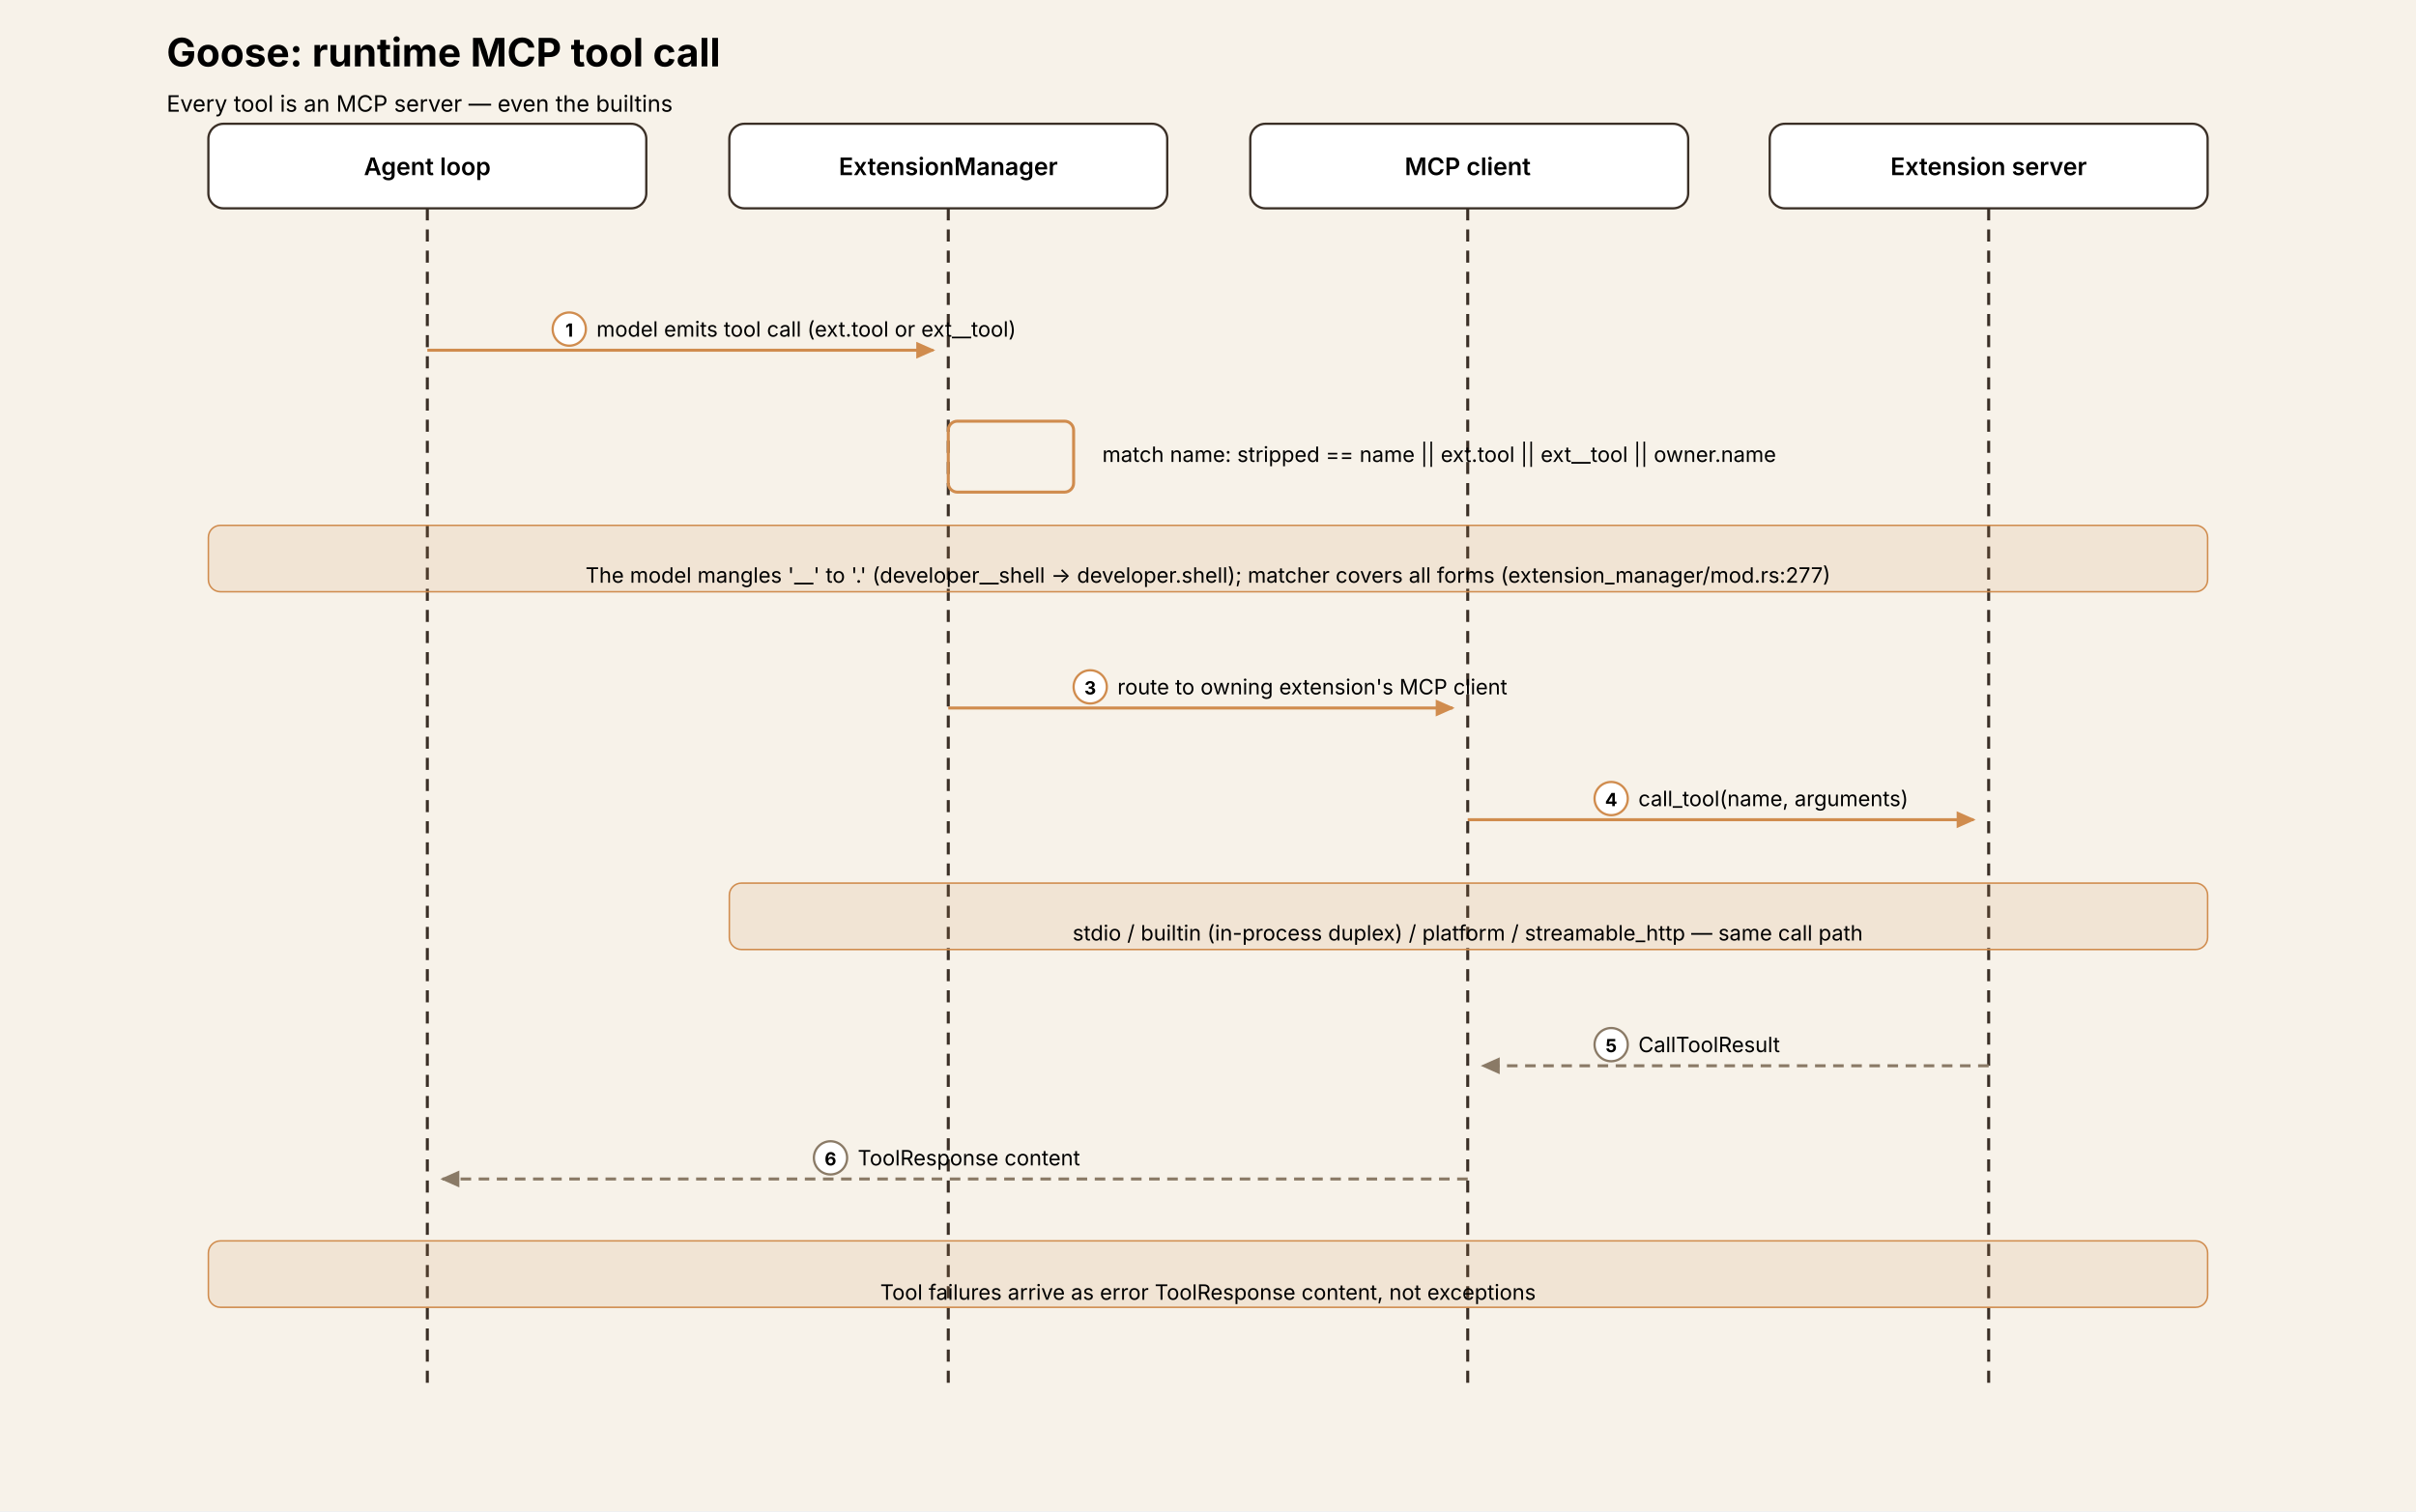
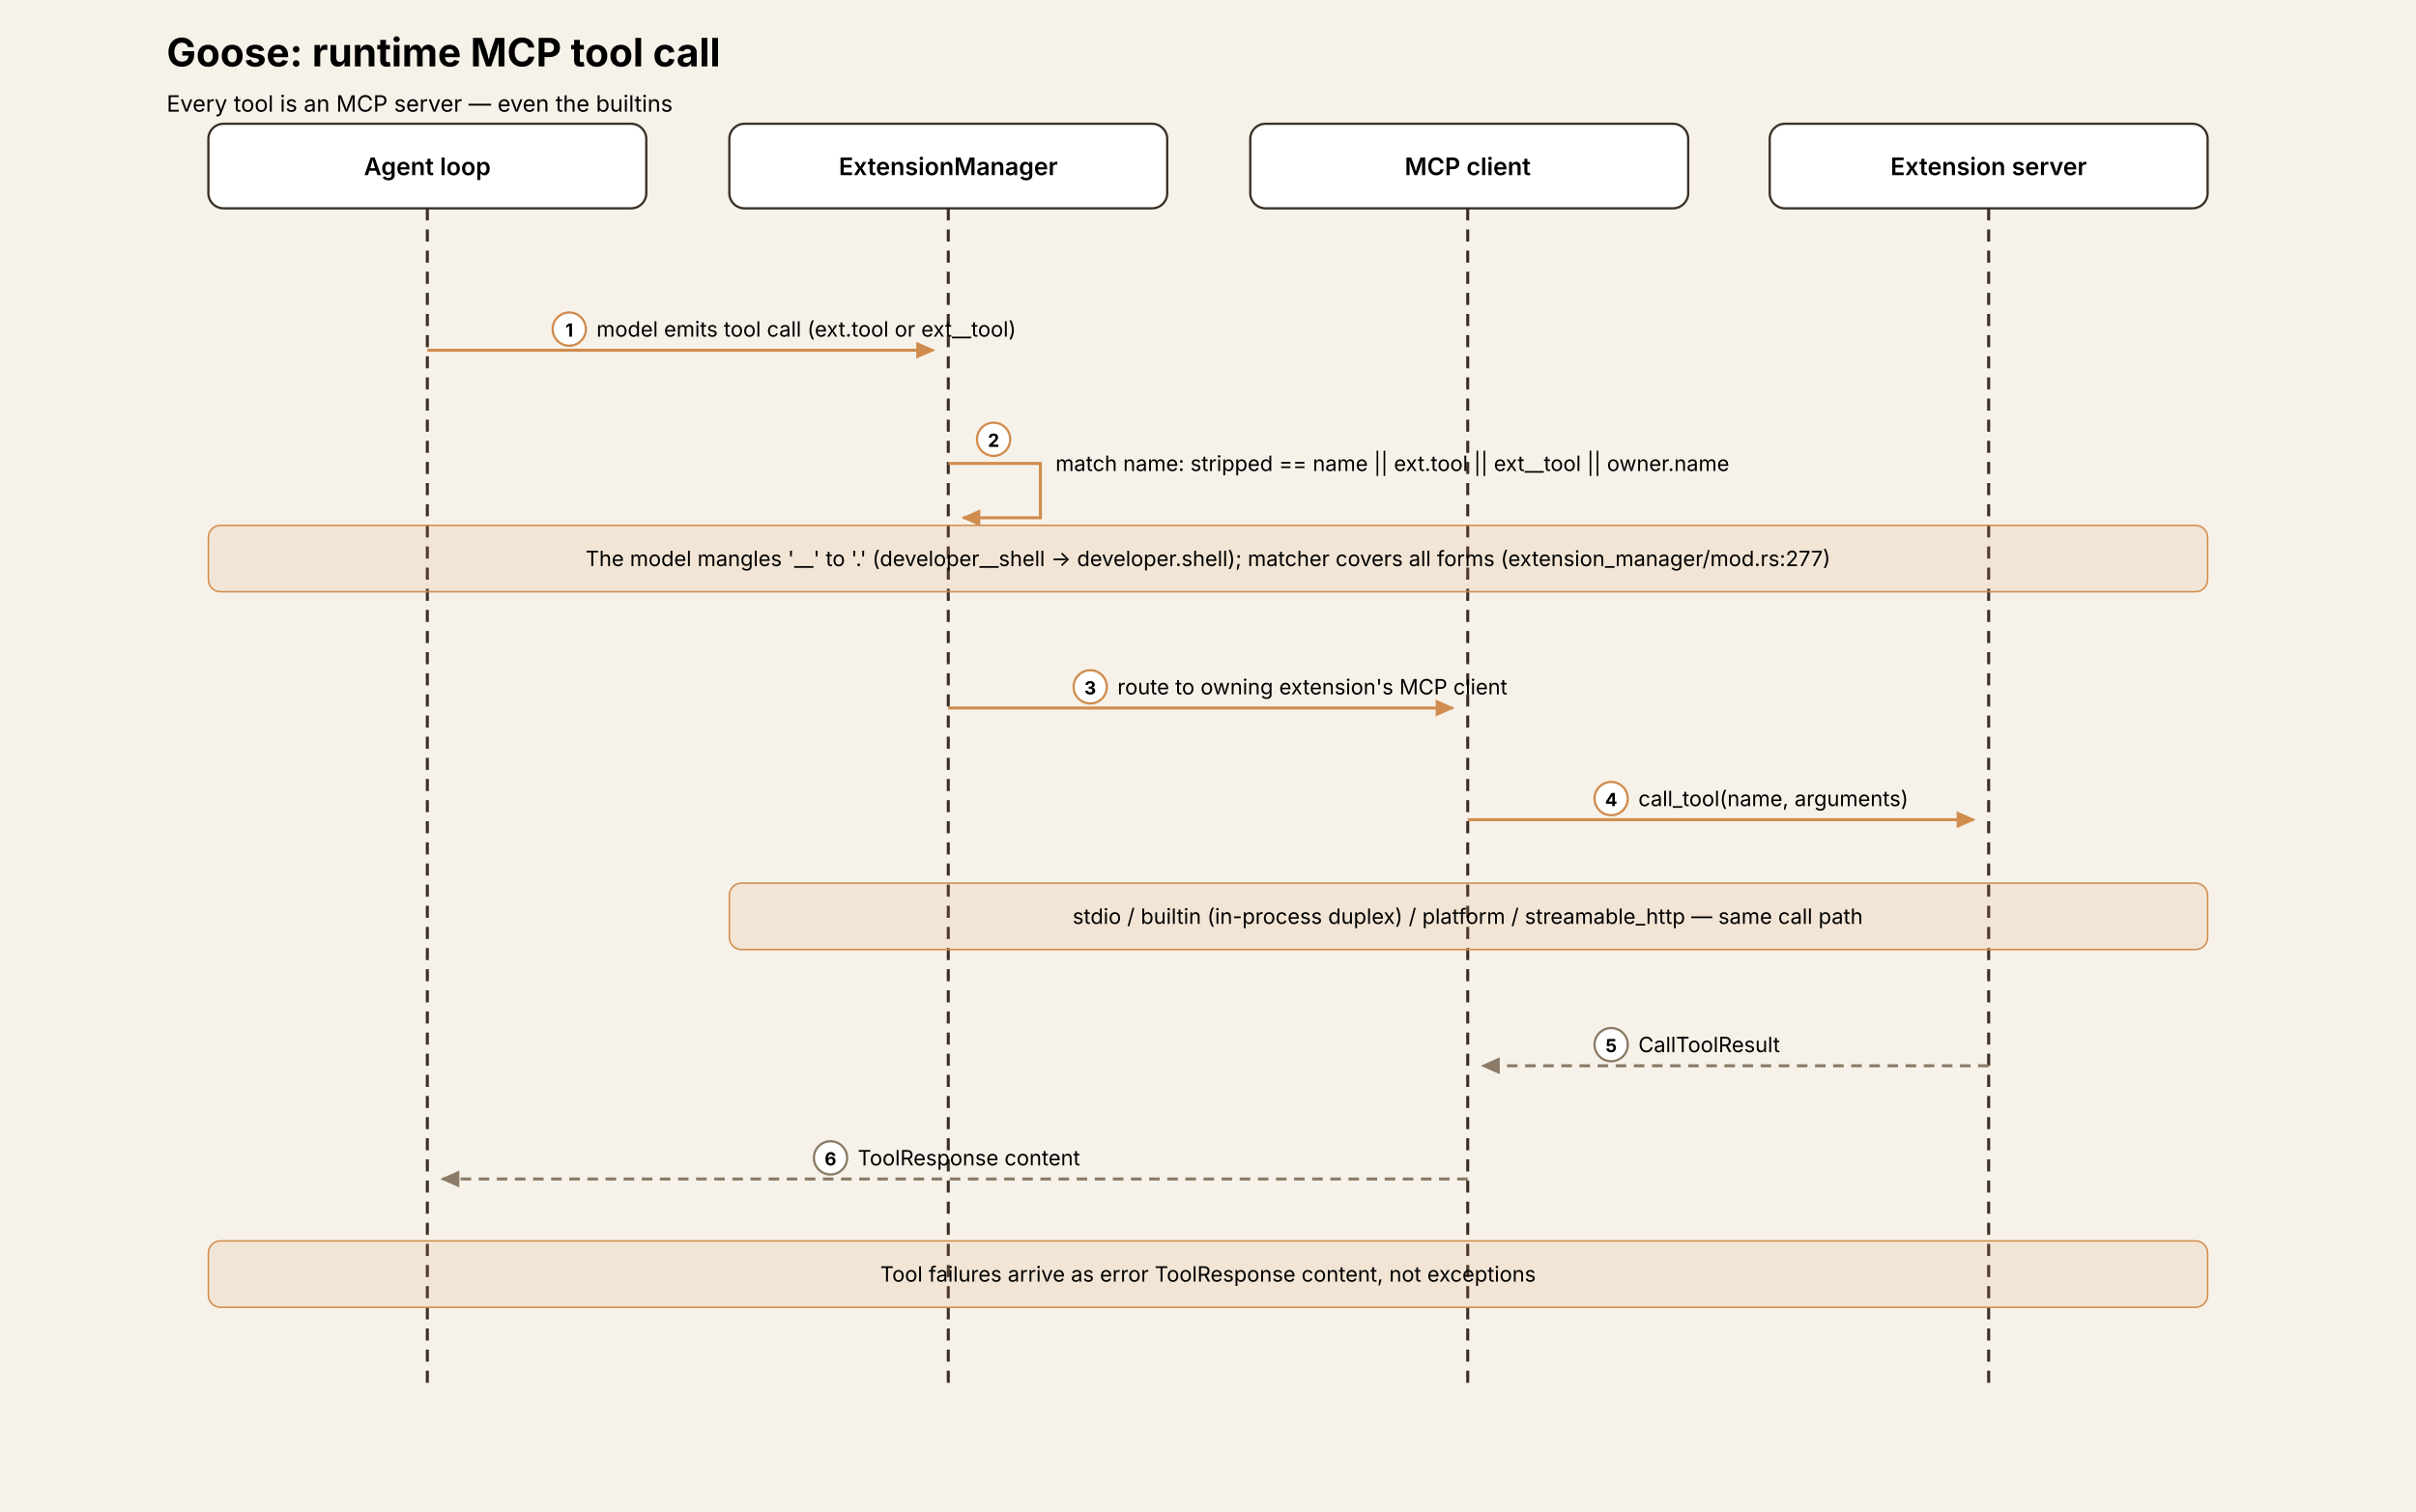
<svg xmlns="http://www.w3.org/2000/svg" viewBox="0 0 1600 1001" width="1600" font-family="system-ui, -apple-system, sans-serif">
  <defs>
    <marker id="arrc" viewBox="0 0 10 10" refX="8" refY="5" markerWidth="7" markerHeight="7" orient="auto-start-reverse">
      <path d="M 0 1 L 9 5 L 0 9 z" fill="#d08c4e" />
    </marker>
    <marker id="arrr" viewBox="0 0 10 10" refX="8" refY="5" markerWidth="7" markerHeight="7" orient="auto-start-reverse">
      <path d="M 0 1 L 9 5 L 0 9 z" fill="#8a7a66" />
    </marker>
  </defs>
  <rect x="0" y="0" width="1600" height="1001" fill="#f7f2e9" />
  <text x="110.345" y="44" font-size="26" font-weight="700" fill="#000000">Goose: runtime MCP tool call</text>
  <text x="110.345" y="74" font-size="15" fill="#000000">Every tool is an MCP server — even the builtins</text>
  <line x1="283" y1="110" x2="283" y2="919" stroke="#3a2f26" stroke-width="2" stroke-dasharray="8 6" />
  <rect x="138" y="82" width="290" height="56" rx="10" fill="#ffffff" stroke="#3a2f26" stroke-width="1.5" />
  <text x="283" y="116" text-anchor="middle" font-size="16" font-weight="600" fill="#000000">Agent loop</text>
  <line x1="628" y1="110" x2="628" y2="919" stroke="#3a2f26" stroke-width="2" stroke-dasharray="8 6" />
  <rect x="483" y="82" width="290" height="56" rx="10" fill="#ffffff" stroke="#3a2f26" stroke-width="1.5" />
  <text x="628" y="116" text-anchor="middle" font-size="16" font-weight="600" fill="#000000">ExtensionManager</text>
  <line x1="972" y1="110" x2="972" y2="919" stroke="#3a2f26" stroke-width="2" stroke-dasharray="8 6" />
  <rect x="828" y="82" width="290" height="56" rx="10" fill="#ffffff" stroke="#3a2f26" stroke-width="1.5" />
  <text x="972" y="116" text-anchor="middle" font-size="16" font-weight="600" fill="#000000">MCP client</text>
  <line x1="1317" y1="110" x2="1317" y2="919" stroke="#3a2f26" stroke-width="2" stroke-dasharray="8 6" />
  <rect x="1172" y="82" width="290" height="56" rx="10" fill="#ffffff" stroke="#3a2f26" stroke-width="1.5" />
  <text x="1317" y="116" text-anchor="middle" font-size="16" font-weight="600" fill="#000000">Extension server</text>
  <line x1="283" y1="232" x2="618" y2="232" stroke="#d08c4e" stroke-width="2" marker-end="url(#arrc)" />
  <circle cx="377" cy="218" r="11" fill="#ffffff" stroke="#d08c4e" stroke-width="1.5" />
  <text x="377" y="223" text-anchor="middle" font-size="12" font-weight="700" fill="#000000">1</text>
  <text x="395" y="223" font-size="14" fill="#000000">model emits tool call (ext.tool or ext__tool)</text>
-   <rect x="628" y="279" width="83" height="47" rx="6" fill="none" stroke="#d08c4e" stroke-width="2" />
-   <text x="730" y="306" font-size="14" fill="#000000">match name: stripped == name || ext.tool || ext__tool || owner.name</text>
-   <rect x="138" y="348" width="1324" height="44" rx="8" fill="#d08c4e22" stroke="#d08c4e" stroke-width="1" />
-   <text x="800" y="386" text-anchor="middle" font-size="14" fill="#000000">The model mangles '__' to '.' (developer__shell -&gt; developer.shell); matcher covers all forms (extension_manager/mod.rs:277)</text>
+   <path d="M 628 307 h 61 v 36 H 638" fill="none" stroke="#d08c4e" stroke-width="2" marker-end="url(#arrc)" />
+   <circle cx="658" cy="291" r="11" fill="#ffffff" stroke="#d08c4e" stroke-width="1.5" />
+   <text x="658" y="296" text-anchor="middle" font-size="12" font-weight="700" fill="#000000">2</text>
+   <text x="699" y="312" font-size="14" fill="#000000">match name: stripped == name || ext.tool || ext__tool || owner.name</text>
+   <rect x="138" y="348" width="1324" height="44" rx="8" fill="#d08c4e" fill-opacity="0.13" stroke="#d08c4e" stroke-width="1" />
+   <text x="800" y="375" text-anchor="middle" font-size="14" fill="#000000">The model mangles '__' to '.' (developer__shell -&gt; developer.shell); matcher covers all forms (extension_manager/mod.rs:277)</text>
  <line x1="628" y1="469" x2="962" y2="469" stroke="#d08c4e" stroke-width="2" marker-end="url(#arrc)" />
  <circle cx="722" cy="455" r="11" fill="#ffffff" stroke="#d08c4e" stroke-width="1.5" />
  <text x="722" y="460" text-anchor="middle" font-size="12" font-weight="700" fill="#000000">3</text>
  <text x="740" y="460" font-size="14" fill="#000000">route to owning extension's MCP client</text>
  <line x1="972" y1="543" x2="1307" y2="543" stroke="#d08c4e" stroke-width="2" marker-end="url(#arrc)" />
  <circle cx="1067" cy="529" r="11" fill="#ffffff" stroke="#d08c4e" stroke-width="1.5" />
  <text x="1067" y="534" text-anchor="middle" font-size="12" font-weight="700" fill="#000000">4</text>
  <text x="1085" y="534" font-size="14" fill="#000000">call_tool(name, arguments)</text>
-   <rect x="483" y="585" width="979" height="44" rx="8" fill="#d08c4e22" stroke="#d08c4e" stroke-width="1" />
-   <text x="972" y="623" text-anchor="middle" font-size="14" fill="#000000">stdio / builtin (in-process duplex) / platform / streamable_http — same call path</text>
+   <rect x="483" y="585" width="979" height="44" rx="8" fill="#d08c4e" fill-opacity="0.13" stroke="#d08c4e" stroke-width="1" />
+   <text x="972" y="612" text-anchor="middle" font-size="14" fill="#000000">stdio / builtin (in-process duplex) / platform / streamable_http — same call path</text>
  <line x1="1317" y1="706" x2="982" y2="706" stroke="#8a7a66" stroke-width="2" stroke-dasharray="7 5" marker-end="url(#arrr)" />
  <circle cx="1067" cy="692" r="11" fill="#ffffff" stroke="#8a7a66" stroke-width="1.5" />
  <text x="1067" y="697" text-anchor="middle" font-size="12" font-weight="700" fill="#000000">5</text>
  <text x="1085" y="697" font-size="14" fill="#000000">CallToolResult</text>
  <line x1="972" y1="781" x2="293" y2="781" stroke="#8a7a66" stroke-width="2" stroke-dasharray="7 5" marker-end="url(#arrr)" />
  <circle cx="550" cy="767" r="11" fill="#ffffff" stroke="#8a7a66" stroke-width="1.5" />
  <text x="550" y="772" text-anchor="middle" font-size="12" font-weight="700" fill="#000000">6</text>
  <text x="568" y="772" font-size="14" fill="#000000">ToolResponse content</text>
-   <rect x="138" y="822" width="1324" height="44" rx="8" fill="#d08c4e22" stroke="#d08c4e" stroke-width="1" />
-   <text x="800" y="861" text-anchor="middle" font-size="14" fill="#000000">Tool failures arrive as error ToolResponse content, not exceptions</text>
+   <rect x="138" y="822" width="1324" height="44" rx="8" fill="#d08c4e" fill-opacity="0.13" stroke="#d08c4e" stroke-width="1" />
+   <text x="800" y="849" text-anchor="middle" font-size="14" fill="#000000">Tool failures arrive as error ToolResponse content, not exceptions</text>
</svg>
